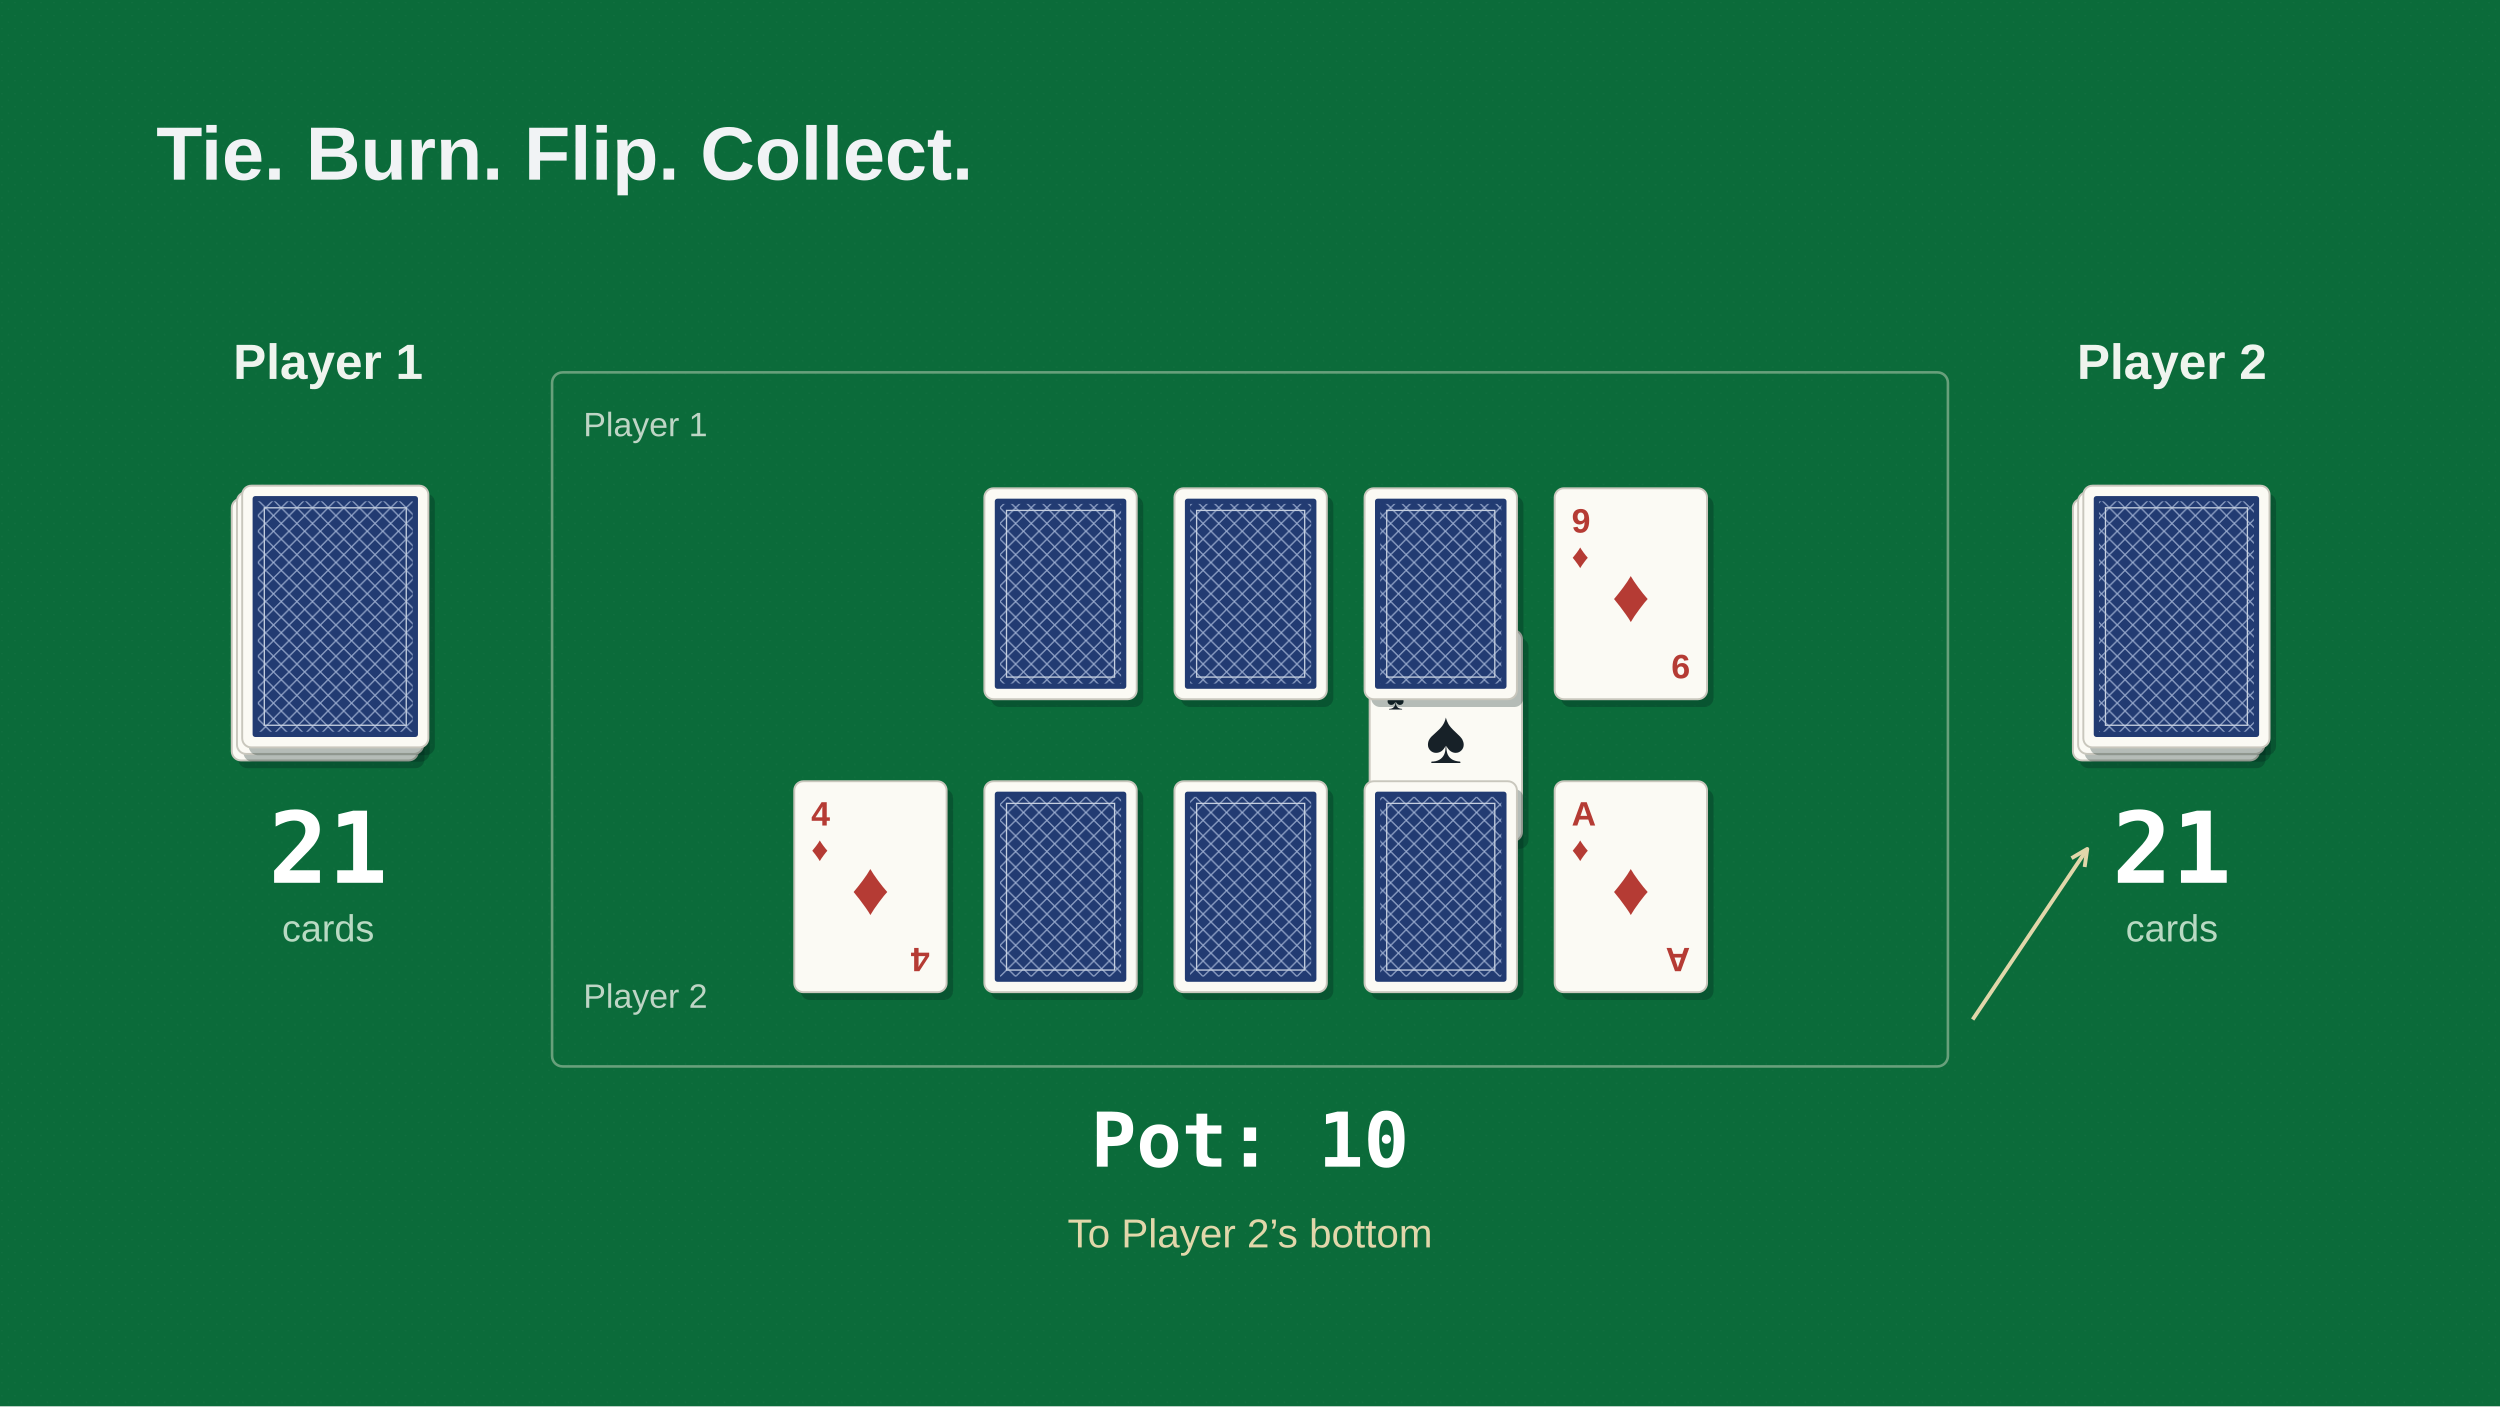
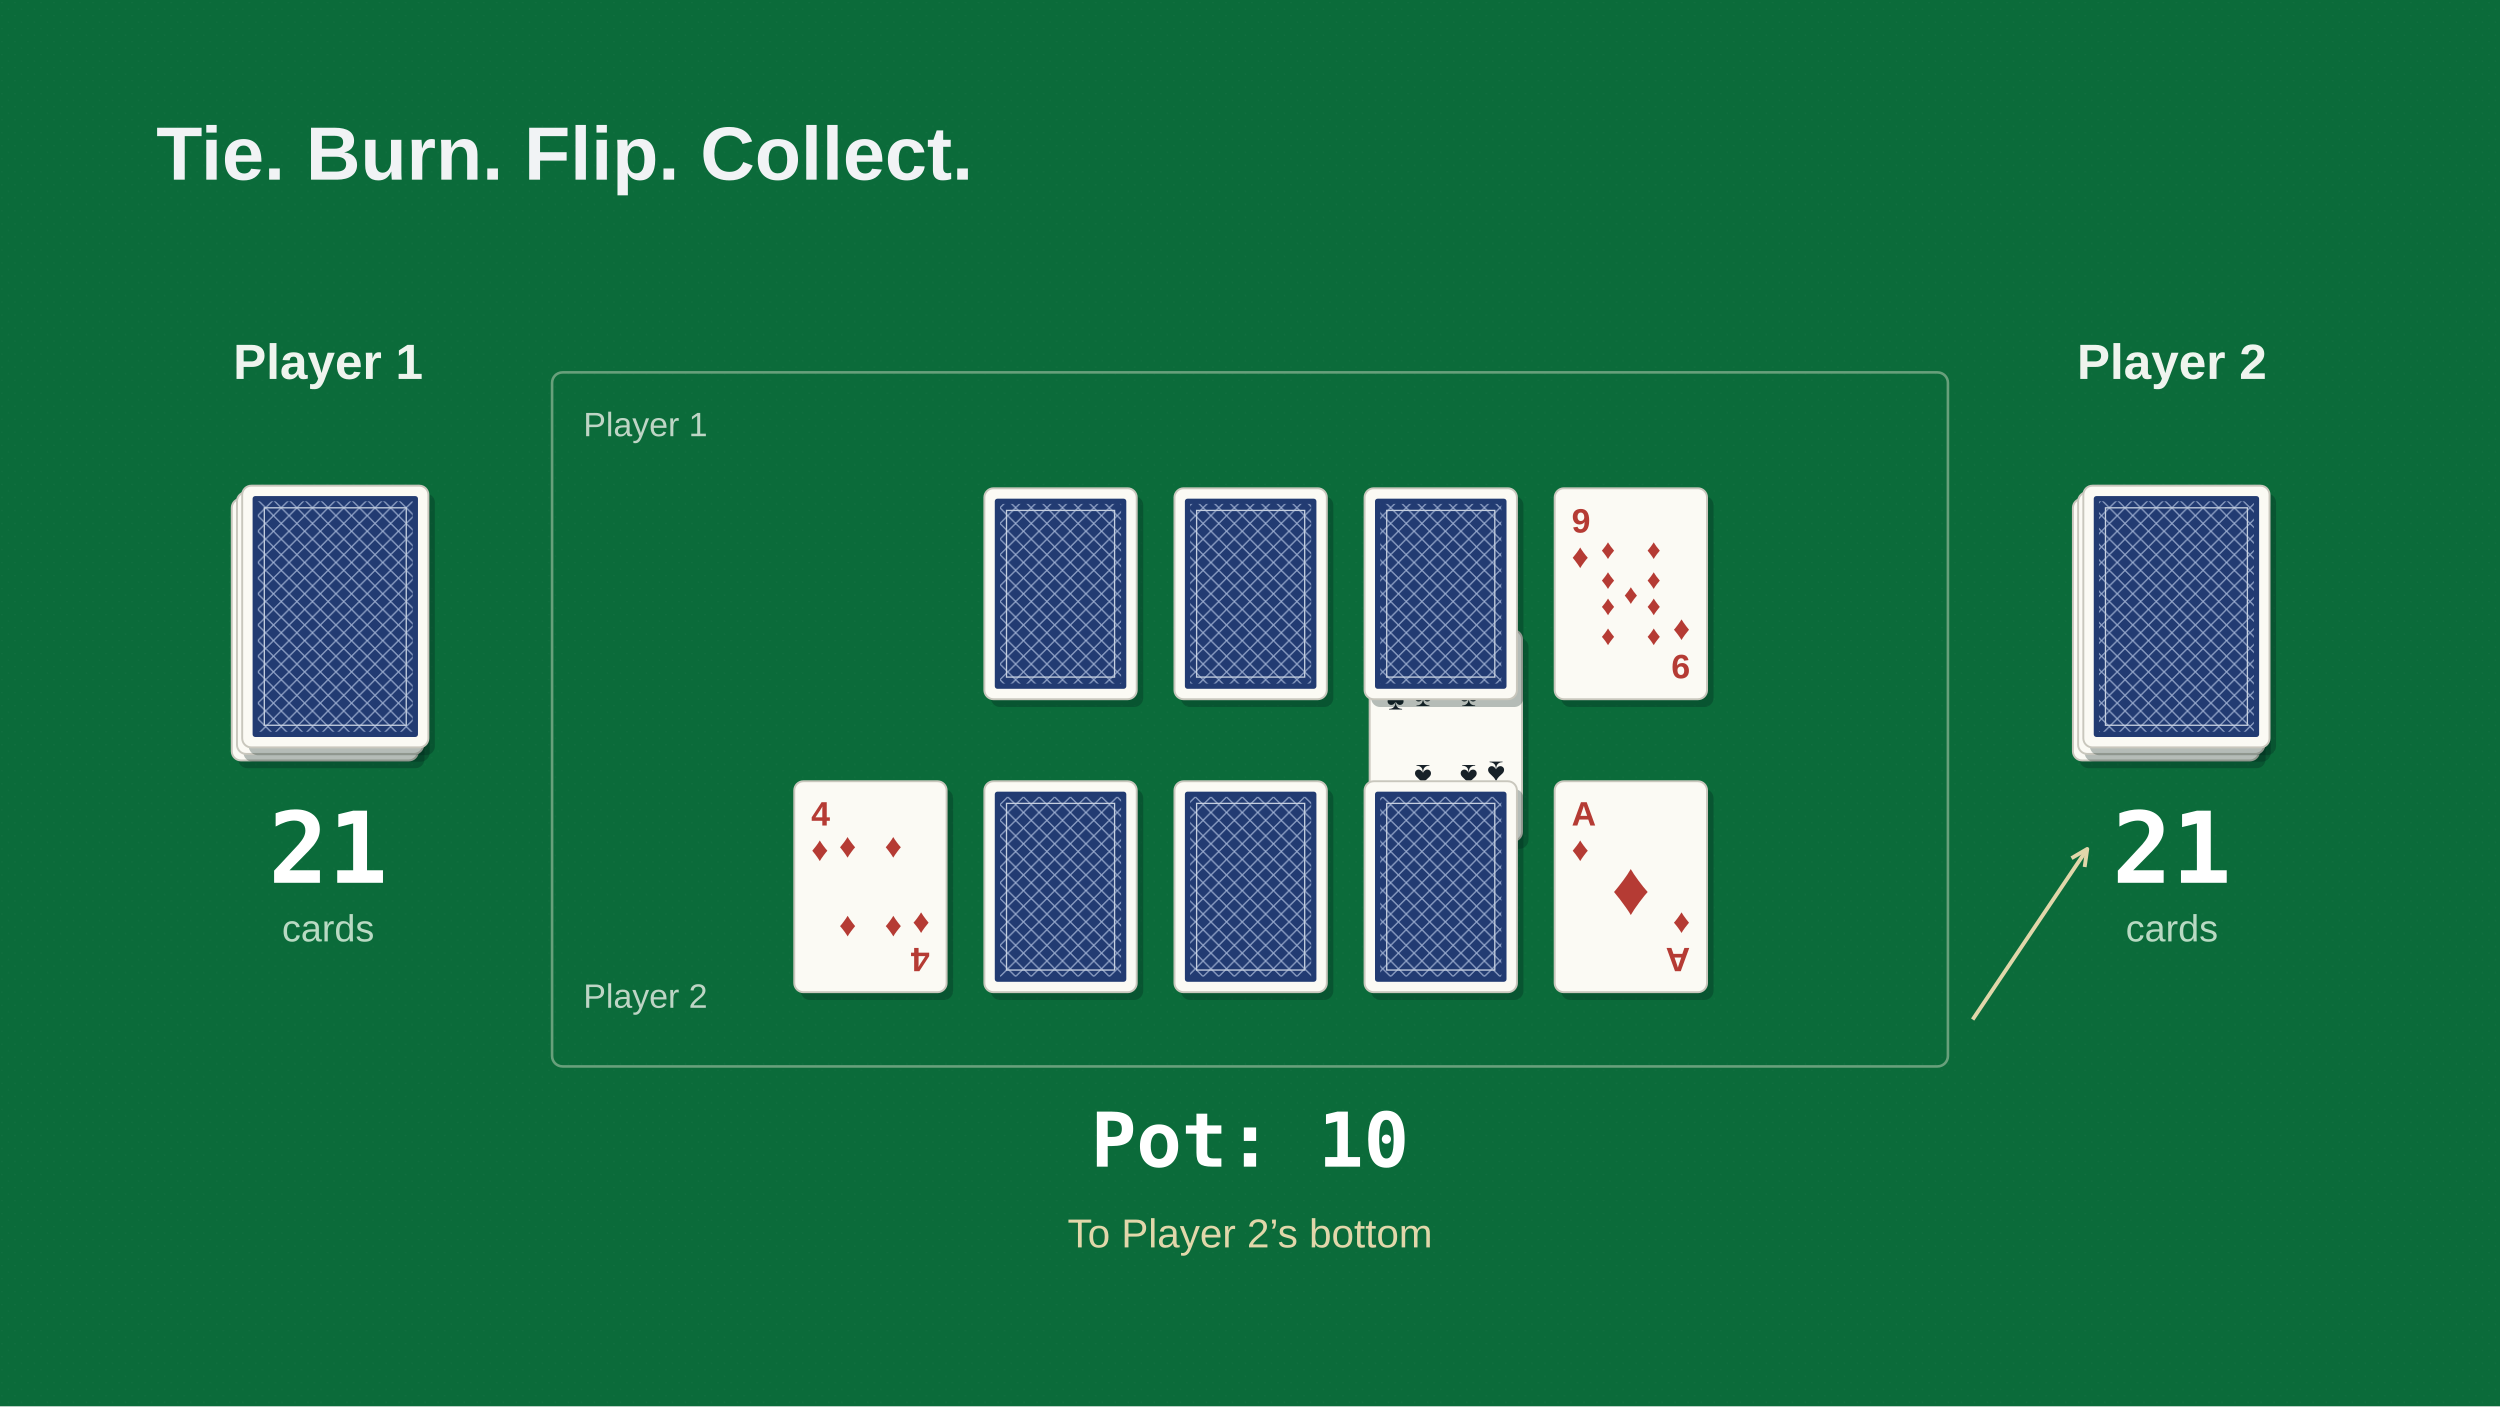
<svg xmlns="http://www.w3.org/2000/svg" width="1920" height="1080" viewBox="0 0 1920 1080" role="img">
  <defs>
    <pattern id="back" width="12" height="12" patternUnits="userSpaceOnUse">
      <path d="M0 6L6 0L12 6L6 12Z" fill="none" stroke="#8fa1c5" stroke-width="1" />
    </pattern>
    <pattern id="felt" width="10" height="10" patternUnits="userSpaceOnUse">
      <path d="M1 2h1M6 7h1" stroke="#ffffff" stroke-opacity=".035" />
    </pattern>
  </defs>
  <rect x="0.00" y="0.00" width="1920.00" height="1080.00" rx="0" fill="#0b6b3a" />
  <rect x="0.00" y="0.00" width="1920.00" height="1080.00" rx="0" fill="url(#felt)" />
  <text x="120.00" y="138.00" font-family="Liberation Sans" font-size="58" font-weight="700" fill="#f1f3f5" text-anchor="start" opacity="1" xml:space="preserve">Tie. Burn. Flip. Collect.</text>
  <text x="252.00" y="291.00" font-family="Liberation Sans" font-size="38" font-weight="700" fill="#eff4ee" text-anchor="middle" opacity="1" xml:space="preserve">Player 1</text>
  <text x="1668.00" y="291.00" font-family="Liberation Sans" font-size="38" font-weight="700" fill="#eff4ee" text-anchor="middle" opacity="1" xml:space="preserve">Player 2</text>
  <g opacity="1">
    <rect x="183.00" y="389.00" width="143.00" height="201.00" rx="7" fill="#001e18" opacity="0.28" />
    <rect x="178.00" y="383.00" width="143.00" height="201.00" rx="7" fill="#fbfaf4" stroke="#c9c7bd" stroke-width="1.5" />
    <rect x="186.00" y="391.00" width="127.00" height="185.00" rx="2" fill="#223b72" />
    <rect x="190.00" y="395.00" width="119.00" height="177.00" rx="0" fill="url(#back)" />
    <rect x="195.00" y="400.00" width="109.00" height="167.00" rx="0" fill="none" stroke="#c5cfdf" stroke-width="1" />
  </g>
  <g opacity="1">
    <rect x="187.00" y="384.00" width="143.00" height="201.00" rx="7" fill="#001e18" opacity="0.28" />
    <rect x="182.00" y="378.00" width="143.00" height="201.00" rx="7" fill="#fbfaf4" stroke="#c9c7bd" stroke-width="1.5" />
    <rect x="190.00" y="386.00" width="127.00" height="185.00" rx="2" fill="#223b72" />
    <rect x="194.00" y="390.00" width="119.00" height="177.00" rx="0" fill="url(#back)" />
    <rect x="199.00" y="395.00" width="109.00" height="167.00" rx="0" fill="none" stroke="#c5cfdf" stroke-width="1" />
  </g>
  <g opacity="1">
    <rect x="191.00" y="379.00" width="143.00" height="201.00" rx="7" fill="#001e18" opacity="0.28" />
    <rect x="186.00" y="373.00" width="143.00" height="201.00" rx="7" fill="#fbfaf4" stroke="#c9c7bd" stroke-width="1.5" />
    <rect x="194.00" y="381.00" width="127.00" height="185.00" rx="2" fill="#223b72" />
    <rect x="198.00" y="385.00" width="119.00" height="177.00" rx="0" fill="url(#back)" />
    <rect x="203.00" y="390.00" width="109.00" height="167.00" rx="0" fill="none" stroke="#c5cfdf" stroke-width="1" />
  </g>
  <g opacity="1">
    <rect x="1597.00" y="389.00" width="143.00" height="201.00" rx="7" fill="#001e18" opacity="0.28" />
    <rect x="1592.00" y="383.00" width="143.00" height="201.00" rx="7" fill="#fbfaf4" stroke="#c9c7bd" stroke-width="1.5" />
    <rect x="1600.00" y="391.00" width="127.00" height="185.00" rx="2" fill="#223b72" />
    <rect x="1604.00" y="395.00" width="119.00" height="177.00" rx="0" fill="url(#back)" />
    <rect x="1609.00" y="400.00" width="109.00" height="167.00" rx="0" fill="none" stroke="#c5cfdf" stroke-width="1" />
  </g>
  <g opacity="1">
    <rect x="1601.00" y="384.00" width="143.00" height="201.00" rx="7" fill="#001e18" opacity="0.28" />
    <rect x="1596.00" y="378.00" width="143.00" height="201.00" rx="7" fill="#fbfaf4" stroke="#c9c7bd" stroke-width="1.5" />
    <rect x="1604.00" y="386.00" width="127.00" height="185.00" rx="2" fill="#223b72" />
    <rect x="1608.00" y="390.00" width="119.00" height="177.00" rx="0" fill="url(#back)" />
    <rect x="1613.00" y="395.00" width="109.00" height="167.00" rx="0" fill="none" stroke="#c5cfdf" stroke-width="1" />
  </g>
  <g opacity="1">
    <rect x="1605.00" y="379.00" width="143.00" height="201.00" rx="7" fill="#001e18" opacity="0.28" />
    <rect x="1600.00" y="373.00" width="143.00" height="201.00" rx="7" fill="#fbfaf4" stroke="#c9c7bd" stroke-width="1.5" />
    <rect x="1608.00" y="381.00" width="127.00" height="185.00" rx="2" fill="#223b72" />
    <rect x="1612.00" y="385.00" width="119.00" height="177.00" rx="0" fill="url(#back)" />
    <rect x="1617.00" y="390.00" width="109.00" height="167.00" rx="0" fill="none" stroke="#c5cfdf" stroke-width="1" />
  </g>
  <text x="252.00" y="678.00" font-family="DejaVu Sans Mono" font-size="76" font-weight="700" fill="#fff" text-anchor="middle" opacity="1" xml:space="preserve">21</text>
  <text x="1668.00" y="678.00" font-family="DejaVu Sans Mono" font-size="76" font-weight="700" fill="#fff" text-anchor="middle" opacity="1" xml:space="preserve">21</text>
  <text x="252.00" y="723.00" font-family="Liberation Sans" font-size="29" font-weight="400" fill="#b9dac3" text-anchor="middle" opacity="1" xml:space="preserve">cards</text>
  <text x="1668.00" y="723.00" font-family="Liberation Sans" font-size="29" font-weight="400" fill="#b9dac3" text-anchor="middle" opacity="1" xml:space="preserve">cards</text>
  <rect x="424.00" y="286.00" width="1072.00" height="533.00" rx="8" fill="none" stroke="#68a07b" stroke-width="2" />
  <text x="448.00" y="335.00" font-family="Liberation Sans" font-size="26" font-weight="400" fill="#bed5c5" text-anchor="start" opacity="1" xml:space="preserve">Player 1</text>
  <text x="448.00" y="774.00" font-family="Liberation Sans" font-size="26" font-weight="400" fill="#bed5c5" text-anchor="start" opacity="1" xml:space="preserve">Player 2</text>
  <g opacity="1">
    <rect x="1056.90" y="489.90" width="117.00" height="162.00" rx="7" fill="#001e18" opacity="0.28" />
    <rect x="1051.90" y="483.90" width="117.00" height="162.00" rx="7" fill="#fbfaf4" stroke="#c9c7bd" stroke-width="1.5" />
    <text x="1064.90" y="517.90" font-family="Liberation Sans" font-size="26" font-weight="700" fill="#172128" text-anchor="start" opacity="1" xml:space="preserve">4</text>
    <text x="1064.90" y="544.90" font-family="Liberation Sans" font-size="26" font-weight="400" fill="#172128" text-anchor="start" opacity="1" xml:space="preserve">♠</text>
-     <text x="1110.40" y="585.96" font-family="Liberation Sans" font-size="58" font-weight="400" fill="#172128" text-anchor="middle" opacity="1" xml:space="preserve">♠</text>
    <g transform="rotate(180 1110.4 564.9)">
      <text x="1064.90" y="517.90" font-family="Liberation Sans" font-size="26" font-weight="700" fill="#172128" text-anchor="start" opacity="1" xml:space="preserve">4</text>
+       <text x="1064.90" y="544.90" font-family="Liberation Sans" font-size="26" font-weight="400" fill="#172128" text-anchor="start" opacity="1" xml:space="preserve">♠</text>
+     </g>
+     <text x="1092.85" y="542.26" font-family="Liberation Sans" font-size="26" font-weight="400" fill="#172128" text-anchor="middle" opacity="1" xml:space="preserve">♠</text>
+     <g transform="rotate(180 1127.95 596.90)">
+       <text x="1127.95" y="606.26" font-family="Liberation Sans" font-size="26" font-weight="400" fill="#172128" text-anchor="middle" opacity="1" xml:space="preserve">♠</text>
+     </g>
+     <text x="1127.95" y="542.26" font-family="Liberation Sans" font-size="26" font-weight="400" fill="#172128" text-anchor="middle" opacity="1" xml:space="preserve">♠</text>
+     <g transform="rotate(180 1092.85 596.90)">
+       <text x="1092.85" y="606.26" font-family="Liberation Sans" font-size="26" font-weight="400" fill="#172128" text-anchor="middle" opacity="1" xml:space="preserve">♠</text>
    </g>
  </g>
  <g opacity="1">
    <rect x="615.00" y="606.00" width="117.00" height="162.00" rx="7" fill="#001e18" opacity="0.28" />
    <rect x="610.00" y="600.00" width="117.00" height="162.00" rx="7" fill="#fbfaf4" stroke="#c9c7bd" stroke-width="1.5" />
    <text x="623.00" y="634.00" font-family="Liberation Sans" font-size="26" font-weight="700" fill="#b53b34" text-anchor="start" opacity="1" xml:space="preserve">4</text>
    <text x="623.00" y="661.00" font-family="Liberation Sans" font-size="26" font-weight="400" fill="#b53b34" text-anchor="start" opacity="1" xml:space="preserve">♦</text>
-     <text x="668.50" y="702.06" font-family="Liberation Sans" font-size="58" font-weight="400" fill="#b53b34" text-anchor="middle" opacity="1" xml:space="preserve">♦</text>
    <g transform="rotate(180 668.5 681.0)">
      <text x="623.00" y="634.00" font-family="Liberation Sans" font-size="26" font-weight="700" fill="#b53b34" text-anchor="start" opacity="1" xml:space="preserve">4</text>
+       <text x="623.00" y="661.00" font-family="Liberation Sans" font-size="26" font-weight="400" fill="#b53b34" text-anchor="start" opacity="1" xml:space="preserve">♦</text>
+     </g>
+     <text x="650.95" y="658.36" font-family="Liberation Sans" font-size="26" font-weight="400" fill="#b53b34" text-anchor="middle" opacity="1" xml:space="preserve">♦</text>
+     <g transform="rotate(180 686.05 713.00)">
+       <text x="686.05" y="722.36" font-family="Liberation Sans" font-size="26" font-weight="400" fill="#b53b34" text-anchor="middle" opacity="1" xml:space="preserve">♦</text>
+     </g>
+     <text x="686.05" y="658.36" font-family="Liberation Sans" font-size="26" font-weight="400" fill="#b53b34" text-anchor="middle" opacity="1" xml:space="preserve">♦</text>
+     <g transform="rotate(180 650.95 713.00)">
+       <text x="650.95" y="722.36" font-family="Liberation Sans" font-size="26" font-weight="400" fill="#b53b34" text-anchor="middle" opacity="1" xml:space="preserve">♦</text>
    </g>
  </g>
  <g opacity="1">
    <rect x="761.00" y="381.00" width="117.00" height="162.00" rx="7" fill="#001e18" opacity="0.28" />
    <rect x="756.00" y="375.00" width="117.00" height="162.00" rx="7" fill="#fbfaf4" stroke="#c9c7bd" stroke-width="1.5" />
    <rect x="764.00" y="383.00" width="101.00" height="146.00" rx="2" fill="#223b72" />
    <rect x="768.00" y="387.00" width="93.00" height="138.00" rx="0" fill="url(#back)" />
    <rect x="773.00" y="392.00" width="83.00" height="128.00" rx="0" fill="none" stroke="#c5cfdf" stroke-width="1" />
  </g>
  <g opacity="1">
    <rect x="761.00" y="606.00" width="117.00" height="162.00" rx="7" fill="#001e18" opacity="0.28" />
    <rect x="756.00" y="600.00" width="117.00" height="162.00" rx="7" fill="#fbfaf4" stroke="#c9c7bd" stroke-width="1.5" />
    <rect x="764.00" y="608.00" width="101.00" height="146.00" rx="2" fill="#223b72" />
    <rect x="768.00" y="612.00" width="93.00" height="138.00" rx="0" fill="url(#back)" />
    <rect x="773.00" y="617.00" width="83.00" height="128.00" rx="0" fill="none" stroke="#c5cfdf" stroke-width="1" />
  </g>
  <g opacity="1">
    <rect x="907.00" y="381.00" width="117.00" height="162.00" rx="7" fill="#001e18" opacity="0.28" />
    <rect x="902.00" y="375.00" width="117.00" height="162.00" rx="7" fill="#fbfaf4" stroke="#c9c7bd" stroke-width="1.5" />
    <rect x="910.00" y="383.00" width="101.00" height="146.00" rx="2" fill="#223b72" />
    <rect x="914.00" y="387.00" width="93.00" height="138.00" rx="0" fill="url(#back)" />
    <rect x="919.00" y="392.00" width="83.00" height="128.00" rx="0" fill="none" stroke="#c5cfdf" stroke-width="1" />
  </g>
  <g opacity="1">
    <rect x="907.00" y="606.00" width="117.00" height="162.00" rx="7" fill="#001e18" opacity="0.28" />
    <rect x="902.00" y="600.00" width="117.00" height="162.00" rx="7" fill="#fbfaf4" stroke="#c9c7bd" stroke-width="1.5" />
    <rect x="910.00" y="608.00" width="101.00" height="146.00" rx="2" fill="#223b72" />
    <rect x="914.00" y="612.00" width="93.00" height="138.00" rx="0" fill="url(#back)" />
    <rect x="919.00" y="617.00" width="83.00" height="128.00" rx="0" fill="none" stroke="#c5cfdf" stroke-width="1" />
  </g>
  <g opacity="1">
    <rect x="1053.00" y="381.00" width="117.00" height="162.00" rx="7" fill="#001e18" opacity="0.28" />
    <rect x="1048.00" y="375.00" width="117.00" height="162.00" rx="7" fill="#fbfaf4" stroke="#c9c7bd" stroke-width="1.5" />
    <rect x="1056.00" y="383.00" width="101.00" height="146.00" rx="2" fill="#223b72" />
    <rect x="1060.00" y="387.00" width="93.00" height="138.00" rx="0" fill="url(#back)" />
    <rect x="1065.00" y="392.00" width="83.00" height="128.00" rx="0" fill="none" stroke="#c5cfdf" stroke-width="1" />
  </g>
  <g opacity="1">
    <rect x="1053.00" y="606.00" width="117.00" height="162.00" rx="7" fill="#001e18" opacity="0.28" />
    <rect x="1048.00" y="600.00" width="117.00" height="162.00" rx="7" fill="#fbfaf4" stroke="#c9c7bd" stroke-width="1.5" />
    <rect x="1056.00" y="608.00" width="101.00" height="146.00" rx="2" fill="#223b72" />
    <rect x="1060.00" y="612.00" width="93.00" height="138.00" rx="0" fill="url(#back)" />
    <rect x="1065.00" y="617.00" width="83.00" height="128.00" rx="0" fill="none" stroke="#c5cfdf" stroke-width="1" />
  </g>
  <g opacity="1">
    <rect x="1199.00" y="381.00" width="117.00" height="162.00" rx="7" fill="#001e18" opacity="0.28" />
    <rect x="1194.00" y="375.00" width="117.00" height="162.00" rx="7" fill="#fbfaf4" stroke="#c9c7bd" stroke-width="1.5" />
    <text x="1207.00" y="409.00" font-family="Liberation Sans" font-size="26" font-weight="700" fill="#b53b34" text-anchor="start" opacity="1" xml:space="preserve">9</text>
    <text x="1207.00" y="436.00" font-family="Liberation Sans" font-size="26" font-weight="400" fill="#b53b34" text-anchor="start" opacity="1" xml:space="preserve">♦</text>
-     <text x="1252.50" y="477.06" font-family="Liberation Sans" font-size="58" font-weight="400" fill="#b53b34" text-anchor="middle" opacity="1" xml:space="preserve">♦</text>
    <g transform="rotate(180 1252.5 456.0)">
      <text x="1207.00" y="409.00" font-family="Liberation Sans" font-size="26" font-weight="700" fill="#b53b34" text-anchor="start" opacity="1" xml:space="preserve">9</text>
+       <text x="1207.00" y="436.00" font-family="Liberation Sans" font-size="26" font-weight="400" fill="#b53b34" text-anchor="start" opacity="1" xml:space="preserve">♦</text>
    </g>
+     <text x="1234.95" y="429.06" font-family="Liberation Sans" font-size="21" font-weight="400" fill="#b53b34" text-anchor="middle" opacity="1" xml:space="preserve">♦</text>
+     <g transform="rotate(180 1270.05 490.50)">
+       <text x="1270.05" y="498.06" font-family="Liberation Sans" font-size="21" font-weight="400" fill="#b53b34" text-anchor="middle" opacity="1" xml:space="preserve">♦</text>
+     </g>
+     <text x="1270.05" y="429.06" font-family="Liberation Sans" font-size="21" font-weight="400" fill="#b53b34" text-anchor="middle" opacity="1" xml:space="preserve">♦</text>
+     <g transform="rotate(180 1234.95 490.50)">
+       <text x="1234.95" y="498.06" font-family="Liberation Sans" font-size="21" font-weight="400" fill="#b53b34" text-anchor="middle" opacity="1" xml:space="preserve">♦</text>
+     </g>
+     <text x="1234.95" y="452.06" font-family="Liberation Sans" font-size="21" font-weight="400" fill="#b53b34" text-anchor="middle" opacity="1" xml:space="preserve">♦</text>
+     <g transform="rotate(180 1270.05 467.50)">
+       <text x="1270.05" y="475.06" font-family="Liberation Sans" font-size="21" font-weight="400" fill="#b53b34" text-anchor="middle" opacity="1" xml:space="preserve">♦</text>
+     </g>
+     <text x="1270.05" y="452.06" font-family="Liberation Sans" font-size="21" font-weight="400" fill="#b53b34" text-anchor="middle" opacity="1" xml:space="preserve">♦</text>
+     <g transform="rotate(180 1234.95 467.50)">
+       <text x="1234.95" y="475.06" font-family="Liberation Sans" font-size="21" font-weight="400" fill="#b53b34" text-anchor="middle" opacity="1" xml:space="preserve">♦</text>
+     </g>
+     <text x="1252.50" y="463.56" font-family="Liberation Sans" font-size="21" font-weight="400" fill="#b53b34" text-anchor="middle" opacity="1" xml:space="preserve">♦</text>
  </g>
  <g opacity="1">
    <rect x="1199.00" y="606.00" width="117.00" height="162.00" rx="7" fill="#001e18" opacity="0.28" />
    <rect x="1194.00" y="600.00" width="117.00" height="162.00" rx="7" fill="#fbfaf4" stroke="#c9c7bd" stroke-width="1.5" />
    <text x="1207.00" y="634.00" font-family="Liberation Sans" font-size="26" font-weight="700" fill="#b53b34" text-anchor="start" opacity="1" xml:space="preserve">A</text>
    <text x="1207.00" y="661.00" font-family="Liberation Sans" font-size="26" font-weight="400" fill="#b53b34" text-anchor="start" opacity="1" xml:space="preserve">♦</text>
-     <text x="1252.50" y="702.06" font-family="Liberation Sans" font-size="58" font-weight="400" fill="#b53b34" text-anchor="middle" opacity="1" xml:space="preserve">♦</text>
    <g transform="rotate(180 1252.5 681.0)">
      <text x="1207.00" y="634.00" font-family="Liberation Sans" font-size="26" font-weight="700" fill="#b53b34" text-anchor="start" opacity="1" xml:space="preserve">A</text>
+       <text x="1207.00" y="661.00" font-family="Liberation Sans" font-size="26" font-weight="400" fill="#b53b34" text-anchor="start" opacity="1" xml:space="preserve">♦</text>
    </g>
+     <text x="1252.50" y="702.06" font-family="Liberation Sans" font-size="58" font-weight="400" fill="#b53b34" text-anchor="middle" opacity="1" xml:space="preserve">♦</text>
  </g>
  <text x="960.00" y="896.00" font-family="DejaVu Sans Mono" font-size="58" font-weight="700" fill="#fff" text-anchor="middle" opacity="1" xml:space="preserve">Pot: 10</text>
  <text x="960.00" y="958.00" font-family="Liberation Sans" font-size="31" font-weight="400" fill="#e1d7aa" text-anchor="middle" opacity="1" xml:space="preserve">To Player 2’s bottom</text>
  <path d="M1515.00 783.00L1603.00 652.00" fill="none" stroke="#e1d7aa" stroke-width="3" />
  <path d="M1601.025 665.86 L1603 652 L1590.916 659.069" stroke="#e1d7aa" stroke-width="3" fill="none" stroke-linejoin="round" />
</svg>
